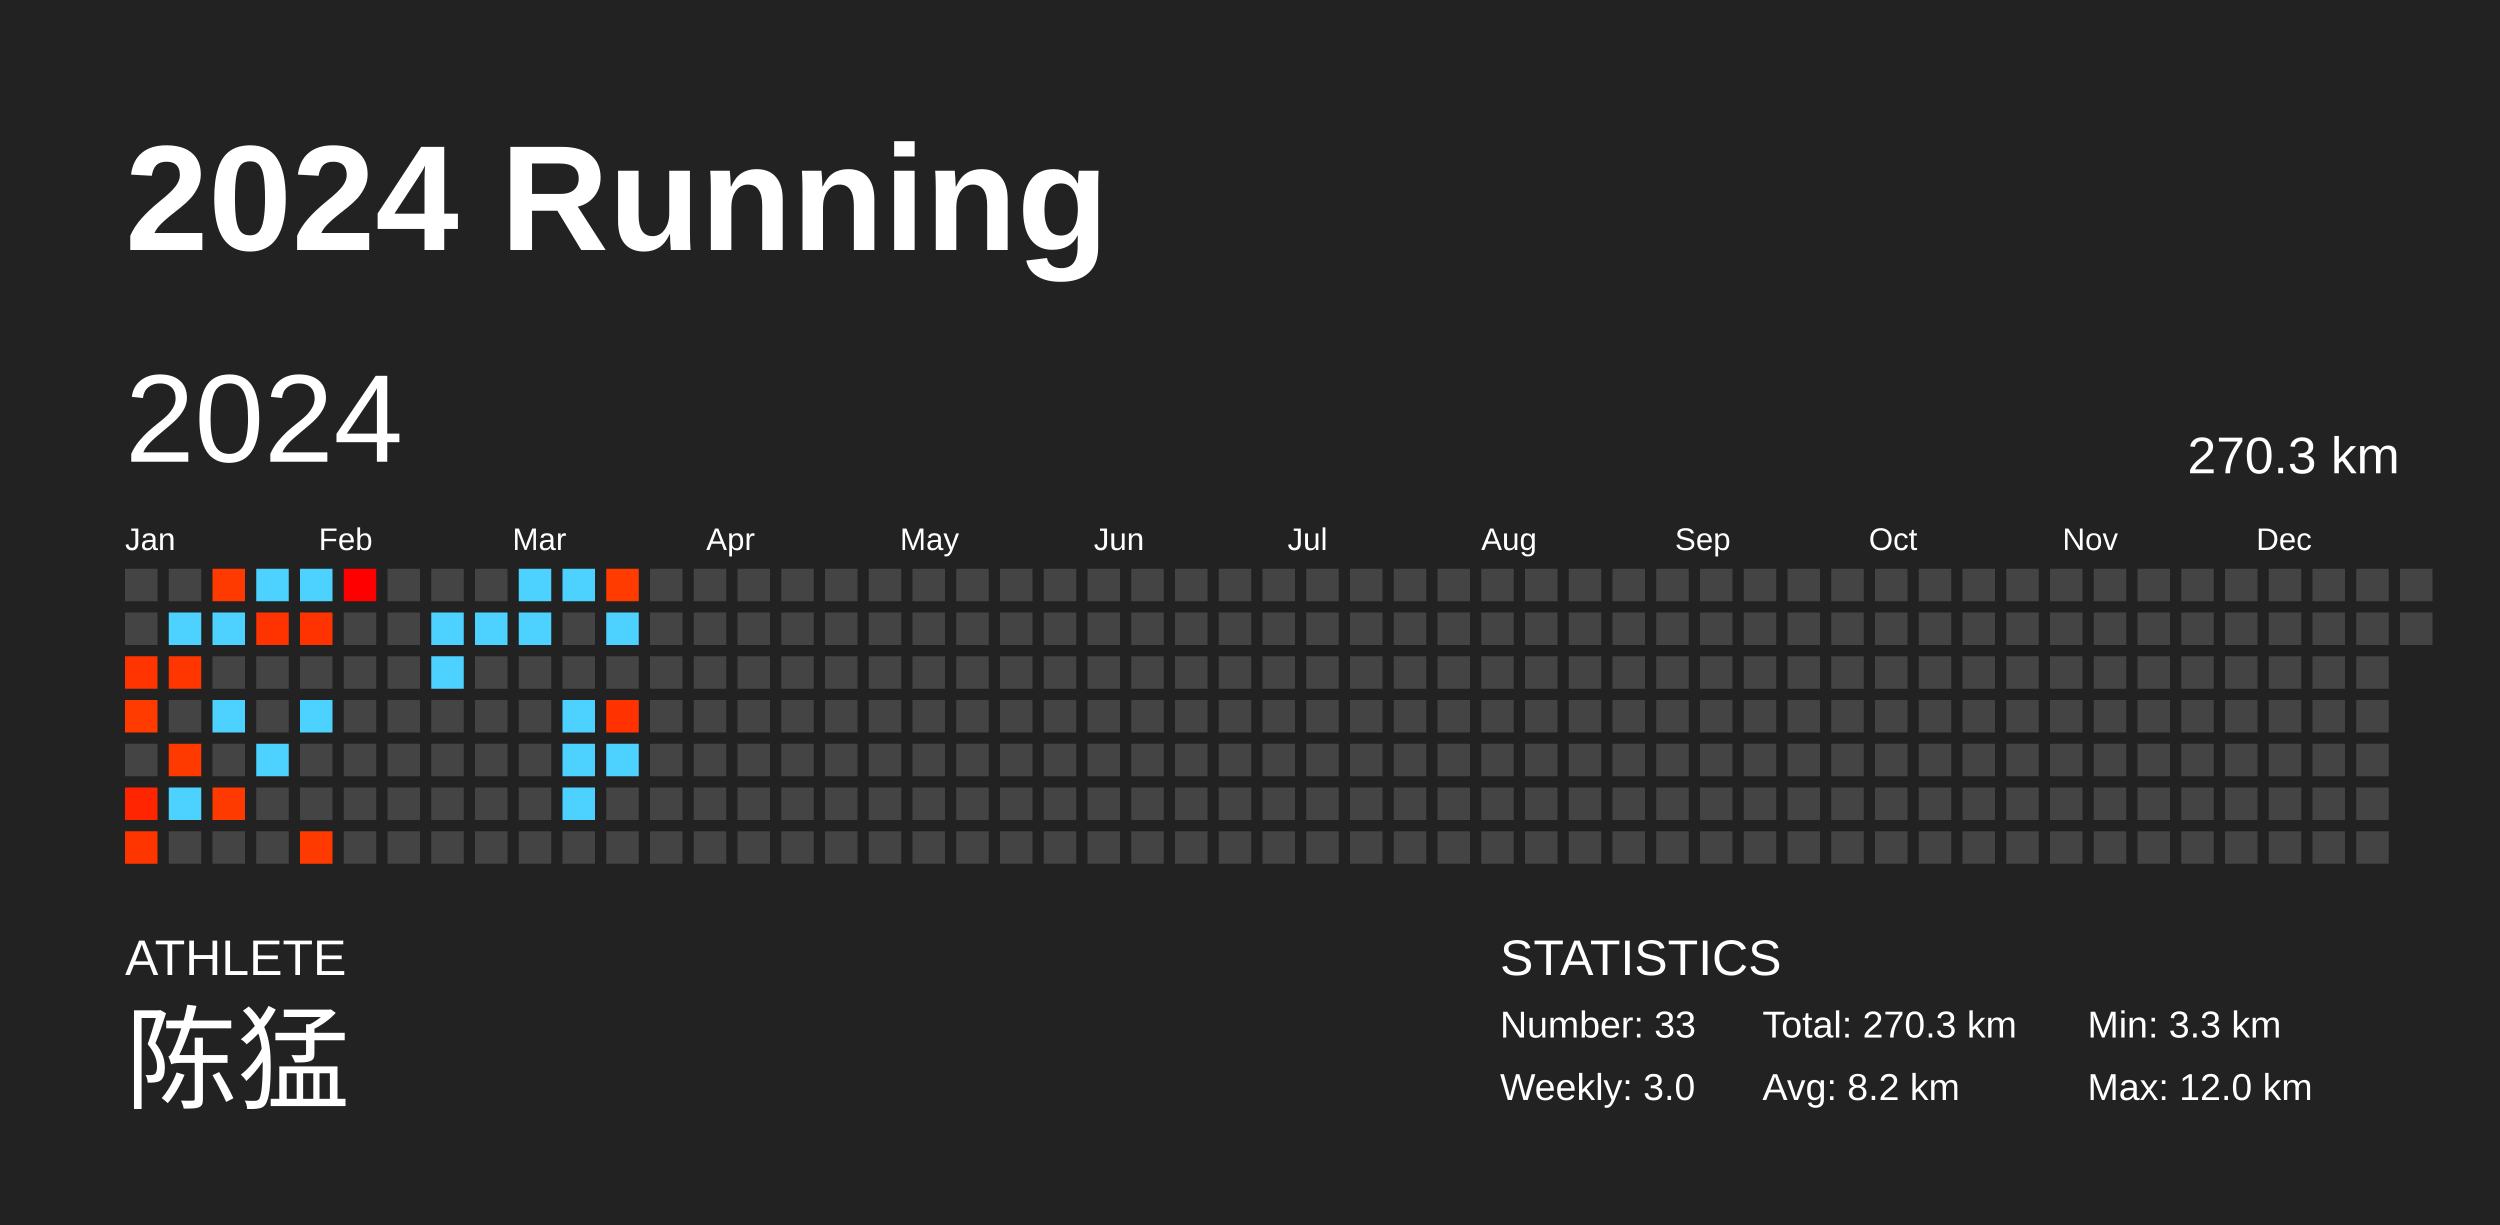
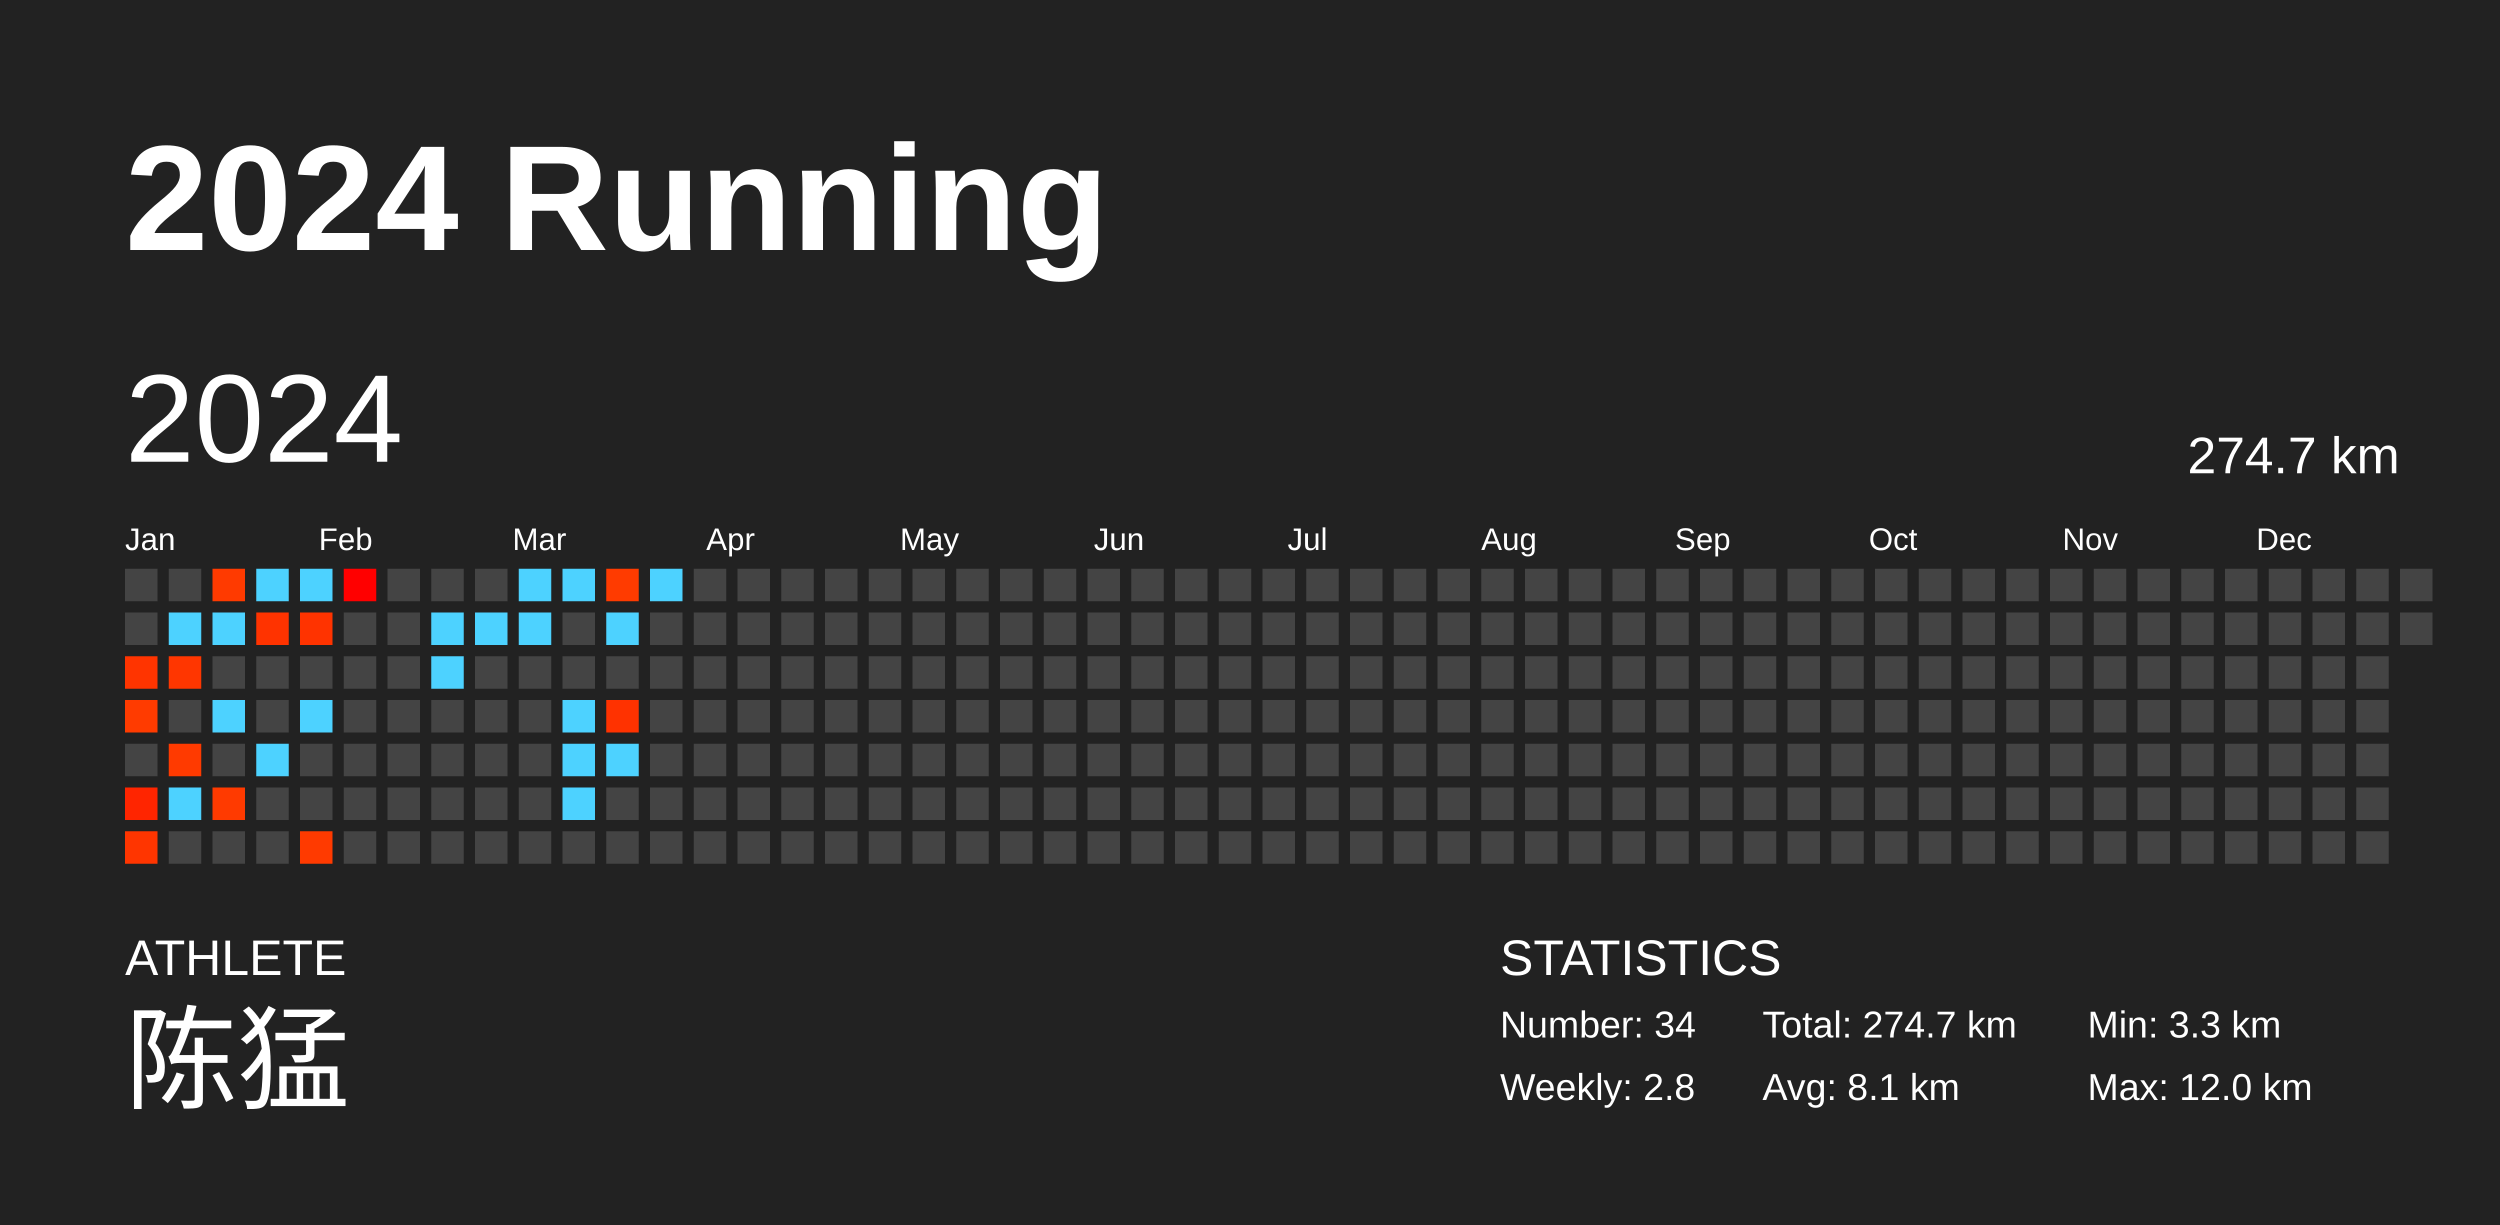
<svg xmlns="http://www.w3.org/2000/svg" baseProfile="full" height="98mm" version="1.1" viewBox="0,0,200,98" width="200mm">
  <defs />
  <rect fill="#222222" height="98" width="200" x="0" y="0" />
  <text fill="#FFFFFF" style="font-size:12px; font-family:Arial; font-weight:bold;" x="10" y="20">2024 Running</text>
  <text fill="#FFFFFF" style="font-size:4px; font-family:Arial" x="10" y="78">ATHLETE</text>
  <text fill="#FFFFFF" style="font-size:9px; font-family:Arial" x="10" y="88">陈猛</text>
  <text fill="#FFFFFF" style="font-size:4px; font-family:Arial" x="120" y="78">STATISTICS</text>
-   <text fill="#FFFFFF" style="font-size:3px; font-family:Arial" x="120" y="83">Number: 33</text>
-   <text fill="#FFFFFF" style="font-size:3px; font-family:Arial" x="120" y="88">Weekly: 3.0</text>
-   <text fill="#FFFFFF" style="font-size:3px; font-family:Arial" x="141" y="83">Total: 270.3 km</text>
-   <text fill="#FFFFFF" style="font-size:3px; font-family:Arial" x="141" y="88">Avg: 8.2 km</text>
+   <text fill="#FFFFFF" style="font-size:3px; font-family:Arial" x="120" y="83">Number: 34</text>
+   <text fill="#FFFFFF" style="font-size:3px; font-family:Arial" x="120" y="88">Weekly: 2.8</text>
+   <text fill="#FFFFFF" style="font-size:3px; font-family:Arial" x="141" y="83">Total: 274.7 km</text>
+   <text fill="#FFFFFF" style="font-size:3px; font-family:Arial" x="141" y="88">Avg: 8.1 km</text>
  <text fill="#FFFFFF" style="font-size:3px; font-family:Arial" x="167" y="83">Min: 3.3 km</text>
  <text fill="#FFFFFF" style="font-size:3px; font-family:Arial" x="167" y="88">Max: 12.0 km</text>
  <text dominant-baseline="hanging" fill="#FFFFFF" style="font-size:10.0px; font-family:Arial;" x="10" y="30">2024</text>
-   <text dominant-baseline="hanging" fill="#FFFFFF" style="font-size:4.125px; font-family:Arial;" x="175" y="35">270.3 km</text>
+   <text dominant-baseline="hanging" fill="#FFFFFF" style="font-size:4.125px; font-family:Arial;" x="175" y="35">274.7 km</text>
  <text fill="#FFFFFF" style="font-size:2.5px; font-family:Arial" x="10.0" y="44">Jan</text>
  <text fill="#FFFFFF" style="font-size:2.5px; font-family:Arial" x="25.5" y="44">Feb</text>
  <text fill="#FFFFFF" style="font-size:2.5px; font-family:Arial" x="41.0" y="44">Mar</text>
  <text fill="#FFFFFF" style="font-size:2.5px; font-family:Arial" x="56.5" y="44">Apr</text>
  <text fill="#FFFFFF" style="font-size:2.5px; font-family:Arial" x="72.0" y="44">May</text>
  <text fill="#FFFFFF" style="font-size:2.5px; font-family:Arial" x="87.5" y="44">Jun</text>
  <text fill="#FFFFFF" style="font-size:2.5px; font-family:Arial" x="103.0" y="44">Jul</text>
  <text fill="#FFFFFF" style="font-size:2.5px; font-family:Arial" x="118.5" y="44">Aug</text>
  <text fill="#FFFFFF" style="font-size:2.5px; font-family:Arial" x="134.0" y="44">Sep</text>
  <text fill="#FFFFFF" style="font-size:2.5px; font-family:Arial" x="149.5" y="44">Oct</text>
  <text fill="#FFFFFF" style="font-size:2.5px; font-family:Arial" x="165.0" y="44">Nov</text>
  <text fill="#FFFFFF" style="font-size:2.5px; font-family:Arial" x="180.5" y="44">Dec</text>
  <rect fill="#444444" height="2.6" width="2.6" x="10.0" y="45.5" />
  <rect fill="#444444" height="2.6" width="2.6" x="10.0" y="49.0" />
  <rect fill="#ff3400" height="2.6" width="2.6" x="10.0" y="52.5" />
  <rect fill="#ff3b00" height="2.6" width="2.6" x="10.0" y="56.0" />
  <rect fill="#444444" height="2.6" width="2.6" x="10.0" y="59.5" />
  <rect fill="#ff2500" height="2.6" width="2.6" x="10.0" y="63.0" />
  <rect fill="#ff3500" height="2.6" width="2.6" x="10.0" y="66.5" />
  <rect fill="#444444" height="2.6" width="2.6" x="13.5" y="45.5" />
  <rect fill="#4dd2ff" height="2.6" width="2.6" x="13.5" y="49.0" />
  <rect fill="#ff3600" height="2.6" width="2.6" x="13.5" y="52.5" />
  <rect fill="#444444" height="2.6" width="2.6" x="13.5" y="56.0" />
  <rect fill="#ff3a00" height="2.6" width="2.6" x="13.5" y="59.5" />
  <rect fill="#4dd2ff" height="2.6" width="2.6" x="13.5" y="63.0" />
  <rect fill="#444444" height="2.6" width="2.6" x="13.5" y="66.5" />
  <rect fill="#ff3a00" height="2.6" width="2.6" x="17.0" y="45.5" />
  <rect fill="#4dd2ff" height="2.6" width="2.6" x="17.0" y="49.0" />
  <rect fill="#444444" height="2.6" width="2.6" x="17.0" y="52.5" />
  <rect fill="#4dd2ff" height="2.6" width="2.6" x="17.0" y="56.0" />
  <rect fill="#444444" height="2.6" width="2.6" x="17.0" y="59.5" />
  <rect fill="#ff3a00" height="2.6" width="2.6" x="17.0" y="63.0" />
  <rect fill="#444444" height="2.6" width="2.6" x="17.0" y="66.5" />
  <rect fill="#4dd2ff" height="2.6" width="2.6" x="20.5" y="45.5" />
  <rect fill="#ff3300" height="2.6" width="2.6" x="20.5" y="49.0" />
  <rect fill="#444444" height="2.6" width="2.6" x="20.5" y="52.5" />
  <rect fill="#444444" height="2.6" width="2.6" x="20.5" y="56.0" />
  <rect fill="#4dd2ff" height="2.6" width="2.6" x="20.5" y="59.5" />
  <rect fill="#444444" height="2.6" width="2.6" x="20.5" y="63.0" />
  <rect fill="#444444" height="2.6" width="2.6" x="20.5" y="66.5" />
  <rect fill="#4dd2ff" height="2.6" width="2.6" x="24.0" y="45.5" />
  <rect fill="#ff3300" height="2.6" width="2.6" x="24.0" y="49.0" />
  <rect fill="#444444" height="2.6" width="2.6" x="24.0" y="52.5" />
  <rect fill="#4dd2ff" height="2.6" width="2.6" x="24.0" y="56.0" />
  <rect fill="#444444" height="2.6" width="2.6" x="24.0" y="59.5" />
  <rect fill="#444444" height="2.6" width="2.6" x="24.0" y="63.0" />
  <rect fill="#ff3a00" height="2.6" width="2.6" x="24.0" y="66.5" />
  <rect fill="#ff0000" height="2.6" width="2.6" x="27.5" y="45.5" />
  <rect fill="#444444" height="2.6" width="2.6" x="27.5" y="49.0" />
  <rect fill="#444444" height="2.6" width="2.6" x="27.5" y="52.5" />
  <rect fill="#444444" height="2.6" width="2.6" x="27.5" y="56.0" />
  <rect fill="#444444" height="2.6" width="2.6" x="27.5" y="59.5" />
  <rect fill="#444444" height="2.6" width="2.6" x="27.5" y="63.0" />
  <rect fill="#444444" height="2.6" width="2.6" x="27.5" y="66.5" />
  <rect fill="#444444" height="2.6" width="2.6" x="31.0" y="45.5" />
  <rect fill="#444444" height="2.6" width="2.6" x="31.0" y="49.0" />
  <rect fill="#444444" height="2.6" width="2.6" x="31.0" y="52.5" />
  <rect fill="#444444" height="2.6" width="2.6" x="31.0" y="56.0" />
  <rect fill="#444444" height="2.6" width="2.6" x="31.0" y="59.5" />
  <rect fill="#444444" height="2.6" width="2.6" x="31.0" y="63.0" />
  <rect fill="#444444" height="2.6" width="2.6" x="31.0" y="66.5" />
  <rect fill="#444444" height="2.6" width="2.6" x="34.5" y="45.5" />
  <rect fill="#4dd2ff" height="2.6" width="2.6" x="34.5" y="49.0" />
  <rect fill="#4dd2ff" height="2.6" width="2.6" x="34.5" y="52.5" />
  <rect fill="#444444" height="2.6" width="2.6" x="34.5" y="56.0" />
  <rect fill="#444444" height="2.6" width="2.6" x="34.5" y="59.5" />
  <rect fill="#444444" height="2.6" width="2.6" x="34.5" y="63.0" />
  <rect fill="#444444" height="2.6" width="2.6" x="34.5" y="66.5" />
  <rect fill="#444444" height="2.6" width="2.6" x="38.0" y="45.5" />
  <rect fill="#4dd2ff" height="2.6" width="2.6" x="38.0" y="49.0" />
  <rect fill="#444444" height="2.6" width="2.6" x="38.0" y="52.5" />
  <rect fill="#444444" height="2.6" width="2.6" x="38.0" y="56.0" />
  <rect fill="#444444" height="2.6" width="2.6" x="38.0" y="59.5" />
  <rect fill="#444444" height="2.6" width="2.6" x="38.0" y="63.0" />
  <rect fill="#444444" height="2.6" width="2.6" x="38.0" y="66.5" />
  <rect fill="#4dd2ff" height="2.6" width="2.6" x="41.5" y="45.5" />
  <rect fill="#4dd2ff" height="2.6" width="2.6" x="41.5" y="49.0" />
  <rect fill="#444444" height="2.6" width="2.6" x="41.5" y="52.5" />
  <rect fill="#444444" height="2.6" width="2.6" x="41.5" y="56.0" />
  <rect fill="#444444" height="2.6" width="2.6" x="41.5" y="59.5" />
  <rect fill="#444444" height="2.6" width="2.6" x="41.5" y="63.0" />
  <rect fill="#444444" height="2.6" width="2.6" x="41.5" y="66.5" />
  <rect fill="#4dd2ff" height="2.6" width="2.6" x="45.0" y="45.5" />
  <rect fill="#444444" height="2.6" width="2.6" x="45.0" y="49.0" />
  <rect fill="#444444" height="2.6" width="2.6" x="45.0" y="52.5" />
  <rect fill="#4dd2ff" height="2.6" width="2.6" x="45.0" y="56.0" />
  <rect fill="#4dd2ff" height="2.6" width="2.6" x="45.0" y="59.5" />
  <rect fill="#4dd2ff" height="2.6" width="2.6" x="45.0" y="63.0" />
  <rect fill="#444444" height="2.6" width="2.6" x="45.0" y="66.5" />
  <rect fill="#ff3b00" height="2.6" width="2.6" x="48.5" y="45.5" />
  <rect fill="#4dd2ff" height="2.6" width="2.6" x="48.5" y="49.0" />
  <rect fill="#444444" height="2.6" width="2.6" x="48.5" y="52.5" />
  <rect fill="#ff3200" height="2.6" width="2.6" x="48.5" y="56.0" />
  <rect fill="#4dd2ff" height="2.6" width="2.6" x="48.5" y="59.5" />
  <rect fill="#444444" height="2.6" width="2.6" x="48.5" y="63.0" />
  <rect fill="#444444" height="2.6" width="2.6" x="48.5" y="66.5" />
-   <rect fill="#444444" height="2.6" width="2.6" x="52.0" y="45.5" />
+   <rect fill="#4dd2ff" height="2.6" width="2.6" x="52.0" y="45.5" />
  <rect fill="#444444" height="2.6" width="2.6" x="52.0" y="49.0" />
  <rect fill="#444444" height="2.6" width="2.6" x="52.0" y="52.5" />
  <rect fill="#444444" height="2.6" width="2.6" x="52.0" y="56.0" />
  <rect fill="#444444" height="2.6" width="2.6" x="52.0" y="59.5" />
  <rect fill="#444444" height="2.6" width="2.6" x="52.0" y="63.0" />
  <rect fill="#444444" height="2.6" width="2.6" x="52.0" y="66.5" />
  <rect fill="#444444" height="2.6" width="2.6" x="55.5" y="45.5" />
  <rect fill="#444444" height="2.6" width="2.6" x="55.5" y="49.0" />
  <rect fill="#444444" height="2.6" width="2.6" x="55.5" y="52.5" />
  <rect fill="#444444" height="2.6" width="2.6" x="55.5" y="56.0" />
  <rect fill="#444444" height="2.6" width="2.6" x="55.5" y="59.5" />
  <rect fill="#444444" height="2.6" width="2.6" x="55.5" y="63.0" />
  <rect fill="#444444" height="2.6" width="2.6" x="55.5" y="66.5" />
  <rect fill="#444444" height="2.6" width="2.6" x="59.0" y="45.5" />
  <rect fill="#444444" height="2.6" width="2.6" x="59.0" y="49.0" />
  <rect fill="#444444" height="2.6" width="2.6" x="59.0" y="52.5" />
  <rect fill="#444444" height="2.6" width="2.6" x="59.0" y="56.0" />
  <rect fill="#444444" height="2.6" width="2.6" x="59.0" y="59.5" />
  <rect fill="#444444" height="2.6" width="2.6" x="59.0" y="63.0" />
  <rect fill="#444444" height="2.6" width="2.6" x="59.0" y="66.5" />
  <rect fill="#444444" height="2.6" width="2.6" x="62.5" y="45.5" />
  <rect fill="#444444" height="2.6" width="2.6" x="62.5" y="49.0" />
  <rect fill="#444444" height="2.6" width="2.6" x="62.5" y="52.5" />
  <rect fill="#444444" height="2.6" width="2.6" x="62.5" y="56.0" />
  <rect fill="#444444" height="2.6" width="2.6" x="62.5" y="59.5" />
  <rect fill="#444444" height="2.6" width="2.6" x="62.5" y="63.0" />
  <rect fill="#444444" height="2.6" width="2.6" x="62.5" y="66.5" />
  <rect fill="#444444" height="2.6" width="2.6" x="66.0" y="45.5" />
  <rect fill="#444444" height="2.6" width="2.6" x="66.0" y="49.0" />
  <rect fill="#444444" height="2.6" width="2.6" x="66.0" y="52.5" />
  <rect fill="#444444" height="2.6" width="2.6" x="66.0" y="56.0" />
  <rect fill="#444444" height="2.6" width="2.6" x="66.0" y="59.5" />
  <rect fill="#444444" height="2.6" width="2.6" x="66.0" y="63.0" />
  <rect fill="#444444" height="2.6" width="2.6" x="66.0" y="66.5" />
  <rect fill="#444444" height="2.6" width="2.6" x="69.5" y="45.5" />
  <rect fill="#444444" height="2.6" width="2.6" x="69.5" y="49.0" />
  <rect fill="#444444" height="2.6" width="2.6" x="69.5" y="52.5" />
  <rect fill="#444444" height="2.6" width="2.6" x="69.5" y="56.0" />
  <rect fill="#444444" height="2.6" width="2.6" x="69.5" y="59.5" />
  <rect fill="#444444" height="2.6" width="2.6" x="69.5" y="63.0" />
  <rect fill="#444444" height="2.6" width="2.6" x="69.5" y="66.5" />
  <rect fill="#444444" height="2.6" width="2.6" x="73.0" y="45.5" />
  <rect fill="#444444" height="2.6" width="2.6" x="73.0" y="49.0" />
  <rect fill="#444444" height="2.6" width="2.6" x="73.0" y="52.5" />
  <rect fill="#444444" height="2.6" width="2.6" x="73.0" y="56.0" />
  <rect fill="#444444" height="2.6" width="2.6" x="73.0" y="59.5" />
  <rect fill="#444444" height="2.6" width="2.6" x="73.0" y="63.0" />
  <rect fill="#444444" height="2.6" width="2.6" x="73.0" y="66.5" />
  <rect fill="#444444" height="2.6" width="2.6" x="76.5" y="45.5" />
  <rect fill="#444444" height="2.6" width="2.6" x="76.5" y="49.0" />
  <rect fill="#444444" height="2.6" width="2.6" x="76.5" y="52.5" />
  <rect fill="#444444" height="2.6" width="2.6" x="76.5" y="56.0" />
  <rect fill="#444444" height="2.6" width="2.6" x="76.5" y="59.5" />
  <rect fill="#444444" height="2.6" width="2.6" x="76.5" y="63.0" />
  <rect fill="#444444" height="2.6" width="2.6" x="76.5" y="66.5" />
  <rect fill="#444444" height="2.6" width="2.6" x="80.0" y="45.5" />
  <rect fill="#444444" height="2.6" width="2.6" x="80.0" y="49.0" />
  <rect fill="#444444" height="2.6" width="2.6" x="80.0" y="52.5" />
  <rect fill="#444444" height="2.6" width="2.6" x="80.0" y="56.0" />
  <rect fill="#444444" height="2.6" width="2.6" x="80.0" y="59.5" />
  <rect fill="#444444" height="2.6" width="2.6" x="80.0" y="63.0" />
  <rect fill="#444444" height="2.6" width="2.6" x="80.0" y="66.5" />
  <rect fill="#444444" height="2.6" width="2.6" x="83.5" y="45.5" />
  <rect fill="#444444" height="2.6" width="2.6" x="83.5" y="49.0" />
  <rect fill="#444444" height="2.6" width="2.6" x="83.5" y="52.5" />
  <rect fill="#444444" height="2.6" width="2.6" x="83.5" y="56.0" />
  <rect fill="#444444" height="2.6" width="2.6" x="83.5" y="59.5" />
  <rect fill="#444444" height="2.6" width="2.6" x="83.5" y="63.0" />
  <rect fill="#444444" height="2.6" width="2.6" x="83.5" y="66.5" />
  <rect fill="#444444" height="2.6" width="2.6" x="87.0" y="45.5" />
  <rect fill="#444444" height="2.6" width="2.6" x="87.0" y="49.0" />
  <rect fill="#444444" height="2.6" width="2.6" x="87.0" y="52.5" />
  <rect fill="#444444" height="2.6" width="2.6" x="87.0" y="56.0" />
  <rect fill="#444444" height="2.6" width="2.6" x="87.0" y="59.5" />
  <rect fill="#444444" height="2.6" width="2.6" x="87.0" y="63.0" />
  <rect fill="#444444" height="2.6" width="2.6" x="87.0" y="66.5" />
  <rect fill="#444444" height="2.6" width="2.6" x="90.5" y="45.5" />
  <rect fill="#444444" height="2.6" width="2.6" x="90.5" y="49.0" />
  <rect fill="#444444" height="2.6" width="2.6" x="90.5" y="52.5" />
  <rect fill="#444444" height="2.6" width="2.6" x="90.5" y="56.0" />
  <rect fill="#444444" height="2.6" width="2.6" x="90.5" y="59.5" />
  <rect fill="#444444" height="2.6" width="2.6" x="90.5" y="63.0" />
  <rect fill="#444444" height="2.6" width="2.6" x="90.5" y="66.5" />
  <rect fill="#444444" height="2.6" width="2.6" x="94.0" y="45.5" />
  <rect fill="#444444" height="2.6" width="2.6" x="94.0" y="49.0" />
  <rect fill="#444444" height="2.6" width="2.6" x="94.0" y="52.5" />
  <rect fill="#444444" height="2.6" width="2.6" x="94.0" y="56.0" />
  <rect fill="#444444" height="2.6" width="2.6" x="94.0" y="59.5" />
  <rect fill="#444444" height="2.6" width="2.6" x="94.0" y="63.0" />
  <rect fill="#444444" height="2.6" width="2.6" x="94.0" y="66.5" />
  <rect fill="#444444" height="2.6" width="2.6" x="97.5" y="45.5" />
  <rect fill="#444444" height="2.6" width="2.6" x="97.5" y="49.0" />
  <rect fill="#444444" height="2.6" width="2.6" x="97.5" y="52.5" />
  <rect fill="#444444" height="2.6" width="2.6" x="97.5" y="56.0" />
  <rect fill="#444444" height="2.6" width="2.6" x="97.5" y="59.5" />
  <rect fill="#444444" height="2.6" width="2.6" x="97.5" y="63.0" />
  <rect fill="#444444" height="2.6" width="2.6" x="97.5" y="66.5" />
  <rect fill="#444444" height="2.6" width="2.6" x="101.0" y="45.5" />
  <rect fill="#444444" height="2.6" width="2.6" x="101.0" y="49.0" />
  <rect fill="#444444" height="2.6" width="2.6" x="101.0" y="52.5" />
  <rect fill="#444444" height="2.6" width="2.6" x="101.0" y="56.0" />
  <rect fill="#444444" height="2.6" width="2.6" x="101.0" y="59.5" />
  <rect fill="#444444" height="2.6" width="2.6" x="101.0" y="63.0" />
  <rect fill="#444444" height="2.6" width="2.6" x="101.0" y="66.5" />
  <rect fill="#444444" height="2.6" width="2.6" x="104.5" y="45.5" />
  <rect fill="#444444" height="2.6" width="2.6" x="104.5" y="49.0" />
  <rect fill="#444444" height="2.6" width="2.6" x="104.5" y="52.5" />
  <rect fill="#444444" height="2.6" width="2.6" x="104.5" y="56.0" />
  <rect fill="#444444" height="2.6" width="2.6" x="104.5" y="59.5" />
  <rect fill="#444444" height="2.6" width="2.6" x="104.5" y="63.0" />
  <rect fill="#444444" height="2.6" width="2.6" x="104.5" y="66.5" />
  <rect fill="#444444" height="2.6" width="2.6" x="108.0" y="45.5" />
  <rect fill="#444444" height="2.6" width="2.6" x="108.0" y="49.0" />
  <rect fill="#444444" height="2.6" width="2.6" x="108.0" y="52.5" />
  <rect fill="#444444" height="2.6" width="2.6" x="108.0" y="56.0" />
  <rect fill="#444444" height="2.6" width="2.6" x="108.0" y="59.5" />
  <rect fill="#444444" height="2.6" width="2.6" x="108.0" y="63.0" />
  <rect fill="#444444" height="2.6" width="2.6" x="108.0" y="66.5" />
  <rect fill="#444444" height="2.6" width="2.6" x="111.5" y="45.5" />
  <rect fill="#444444" height="2.6" width="2.6" x="111.5" y="49.0" />
  <rect fill="#444444" height="2.6" width="2.6" x="111.5" y="52.5" />
  <rect fill="#444444" height="2.6" width="2.6" x="111.5" y="56.0" />
  <rect fill="#444444" height="2.6" width="2.6" x="111.5" y="59.5" />
  <rect fill="#444444" height="2.6" width="2.6" x="111.5" y="63.0" />
  <rect fill="#444444" height="2.6" width="2.6" x="111.5" y="66.5" />
  <rect fill="#444444" height="2.6" width="2.6" x="115.0" y="45.5" />
  <rect fill="#444444" height="2.6" width="2.6" x="115.0" y="49.0" />
  <rect fill="#444444" height="2.6" width="2.6" x="115.0" y="52.5" />
  <rect fill="#444444" height="2.6" width="2.6" x="115.0" y="56.0" />
  <rect fill="#444444" height="2.6" width="2.6" x="115.0" y="59.5" />
  <rect fill="#444444" height="2.6" width="2.6" x="115.0" y="63.0" />
  <rect fill="#444444" height="2.6" width="2.6" x="115.0" y="66.5" />
  <rect fill="#444444" height="2.6" width="2.6" x="118.5" y="45.5" />
  <rect fill="#444444" height="2.6" width="2.6" x="118.5" y="49.0" />
  <rect fill="#444444" height="2.6" width="2.6" x="118.5" y="52.5" />
  <rect fill="#444444" height="2.6" width="2.6" x="118.5" y="56.0" />
  <rect fill="#444444" height="2.6" width="2.6" x="118.5" y="59.5" />
  <rect fill="#444444" height="2.6" width="2.6" x="118.5" y="63.0" />
  <rect fill="#444444" height="2.6" width="2.6" x="118.5" y="66.5" />
  <rect fill="#444444" height="2.6" width="2.6" x="122.0" y="45.5" />
  <rect fill="#444444" height="2.6" width="2.6" x="122.0" y="49.0" />
  <rect fill="#444444" height="2.6" width="2.6" x="122.0" y="52.5" />
  <rect fill="#444444" height="2.6" width="2.6" x="122.0" y="56.0" />
  <rect fill="#444444" height="2.6" width="2.6" x="122.0" y="59.5" />
  <rect fill="#444444" height="2.6" width="2.6" x="122.0" y="63.0" />
  <rect fill="#444444" height="2.6" width="2.6" x="122.0" y="66.5" />
  <rect fill="#444444" height="2.6" width="2.6" x="125.5" y="45.5" />
  <rect fill="#444444" height="2.6" width="2.6" x="125.5" y="49.0" />
  <rect fill="#444444" height="2.6" width="2.6" x="125.5" y="52.5" />
  <rect fill="#444444" height="2.6" width="2.6" x="125.5" y="56.0" />
  <rect fill="#444444" height="2.6" width="2.6" x="125.5" y="59.5" />
  <rect fill="#444444" height="2.6" width="2.6" x="125.5" y="63.0" />
  <rect fill="#444444" height="2.6" width="2.6" x="125.5" y="66.5" />
  <rect fill="#444444" height="2.6" width="2.6" x="129.0" y="45.5" />
  <rect fill="#444444" height="2.6" width="2.6" x="129.0" y="49.0" />
  <rect fill="#444444" height="2.6" width="2.6" x="129.0" y="52.5" />
  <rect fill="#444444" height="2.6" width="2.6" x="129.0" y="56.0" />
  <rect fill="#444444" height="2.6" width="2.6" x="129.0" y="59.5" />
  <rect fill="#444444" height="2.6" width="2.6" x="129.0" y="63.0" />
  <rect fill="#444444" height="2.6" width="2.6" x="129.0" y="66.5" />
  <rect fill="#444444" height="2.6" width="2.6" x="132.5" y="45.5" />
  <rect fill="#444444" height="2.6" width="2.6" x="132.5" y="49.0" />
  <rect fill="#444444" height="2.6" width="2.6" x="132.5" y="52.5" />
  <rect fill="#444444" height="2.6" width="2.6" x="132.5" y="56.0" />
  <rect fill="#444444" height="2.6" width="2.6" x="132.5" y="59.5" />
  <rect fill="#444444" height="2.6" width="2.6" x="132.5" y="63.0" />
  <rect fill="#444444" height="2.6" width="2.6" x="132.5" y="66.5" />
  <rect fill="#444444" height="2.6" width="2.6" x="136.0" y="45.5" />
  <rect fill="#444444" height="2.6" width="2.6" x="136.0" y="49.0" />
  <rect fill="#444444" height="2.6" width="2.6" x="136.0" y="52.5" />
  <rect fill="#444444" height="2.6" width="2.6" x="136.0" y="56.0" />
  <rect fill="#444444" height="2.6" width="2.6" x="136.0" y="59.5" />
  <rect fill="#444444" height="2.6" width="2.6" x="136.0" y="63.0" />
  <rect fill="#444444" height="2.6" width="2.6" x="136.0" y="66.5" />
  <rect fill="#444444" height="2.6" width="2.6" x="139.5" y="45.5" />
  <rect fill="#444444" height="2.6" width="2.6" x="139.5" y="49.0" />
  <rect fill="#444444" height="2.6" width="2.6" x="139.5" y="52.5" />
  <rect fill="#444444" height="2.6" width="2.6" x="139.5" y="56.0" />
  <rect fill="#444444" height="2.6" width="2.6" x="139.5" y="59.5" />
  <rect fill="#444444" height="2.6" width="2.6" x="139.5" y="63.0" />
  <rect fill="#444444" height="2.6" width="2.6" x="139.5" y="66.5" />
  <rect fill="#444444" height="2.6" width="2.6" x="143.0" y="45.5" />
  <rect fill="#444444" height="2.6" width="2.6" x="143.0" y="49.0" />
  <rect fill="#444444" height="2.6" width="2.6" x="143.0" y="52.5" />
  <rect fill="#444444" height="2.6" width="2.6" x="143.0" y="56.0" />
  <rect fill="#444444" height="2.6" width="2.6" x="143.0" y="59.5" />
  <rect fill="#444444" height="2.6" width="2.6" x="143.0" y="63.0" />
  <rect fill="#444444" height="2.6" width="2.6" x="143.0" y="66.5" />
  <rect fill="#444444" height="2.6" width="2.6" x="146.5" y="45.5" />
  <rect fill="#444444" height="2.6" width="2.6" x="146.5" y="49.0" />
  <rect fill="#444444" height="2.6" width="2.6" x="146.5" y="52.5" />
  <rect fill="#444444" height="2.6" width="2.6" x="146.5" y="56.0" />
  <rect fill="#444444" height="2.6" width="2.6" x="146.5" y="59.5" />
  <rect fill="#444444" height="2.6" width="2.6" x="146.5" y="63.0" />
  <rect fill="#444444" height="2.6" width="2.6" x="146.5" y="66.5" />
  <rect fill="#444444" height="2.6" width="2.6" x="150.0" y="45.5" />
  <rect fill="#444444" height="2.6" width="2.6" x="150.0" y="49.0" />
  <rect fill="#444444" height="2.6" width="2.6" x="150.0" y="52.5" />
  <rect fill="#444444" height="2.6" width="2.6" x="150.0" y="56.0" />
  <rect fill="#444444" height="2.6" width="2.6" x="150.0" y="59.5" />
  <rect fill="#444444" height="2.6" width="2.6" x="150.0" y="63.0" />
  <rect fill="#444444" height="2.6" width="2.6" x="150.0" y="66.5" />
  <rect fill="#444444" height="2.6" width="2.6" x="153.5" y="45.5" />
  <rect fill="#444444" height="2.6" width="2.6" x="153.5" y="49.0" />
  <rect fill="#444444" height="2.6" width="2.6" x="153.5" y="52.5" />
  <rect fill="#444444" height="2.6" width="2.6" x="153.5" y="56.0" />
  <rect fill="#444444" height="2.6" width="2.6" x="153.5" y="59.5" />
  <rect fill="#444444" height="2.6" width="2.6" x="153.5" y="63.0" />
  <rect fill="#444444" height="2.6" width="2.6" x="153.5" y="66.5" />
  <rect fill="#444444" height="2.6" width="2.6" x="157.0" y="45.5" />
  <rect fill="#444444" height="2.6" width="2.6" x="157.0" y="49.0" />
  <rect fill="#444444" height="2.6" width="2.6" x="157.0" y="52.5" />
  <rect fill="#444444" height="2.6" width="2.6" x="157.0" y="56.0" />
  <rect fill="#444444" height="2.6" width="2.6" x="157.0" y="59.5" />
  <rect fill="#444444" height="2.6" width="2.6" x="157.0" y="63.0" />
  <rect fill="#444444" height="2.6" width="2.6" x="157.0" y="66.5" />
  <rect fill="#444444" height="2.6" width="2.6" x="160.5" y="45.5" />
  <rect fill="#444444" height="2.6" width="2.6" x="160.5" y="49.0" />
  <rect fill="#444444" height="2.6" width="2.6" x="160.5" y="52.5" />
  <rect fill="#444444" height="2.6" width="2.6" x="160.5" y="56.0" />
  <rect fill="#444444" height="2.6" width="2.6" x="160.5" y="59.5" />
  <rect fill="#444444" height="2.6" width="2.6" x="160.5" y="63.0" />
  <rect fill="#444444" height="2.6" width="2.6" x="160.5" y="66.5" />
  <rect fill="#444444" height="2.6" width="2.6" x="164.0" y="45.5" />
  <rect fill="#444444" height="2.6" width="2.6" x="164.0" y="49.0" />
  <rect fill="#444444" height="2.6" width="2.6" x="164.0" y="52.5" />
  <rect fill="#444444" height="2.6" width="2.6" x="164.0" y="56.0" />
  <rect fill="#444444" height="2.6" width="2.6" x="164.0" y="59.5" />
  <rect fill="#444444" height="2.6" width="2.6" x="164.0" y="63.0" />
  <rect fill="#444444" height="2.6" width="2.6" x="164.0" y="66.5" />
  <rect fill="#444444" height="2.6" width="2.6" x="167.5" y="45.5" />
  <rect fill="#444444" height="2.6" width="2.6" x="167.5" y="49.0" />
  <rect fill="#444444" height="2.6" width="2.6" x="167.5" y="52.5" />
  <rect fill="#444444" height="2.6" width="2.6" x="167.5" y="56.0" />
  <rect fill="#444444" height="2.6" width="2.6" x="167.5" y="59.5" />
  <rect fill="#444444" height="2.6" width="2.6" x="167.5" y="63.0" />
  <rect fill="#444444" height="2.6" width="2.6" x="167.5" y="66.5" />
  <rect fill="#444444" height="2.6" width="2.6" x="171.0" y="45.5" />
  <rect fill="#444444" height="2.6" width="2.6" x="171.0" y="49.0" />
  <rect fill="#444444" height="2.6" width="2.6" x="171.0" y="52.5" />
  <rect fill="#444444" height="2.6" width="2.6" x="171.0" y="56.0" />
  <rect fill="#444444" height="2.6" width="2.6" x="171.0" y="59.5" />
  <rect fill="#444444" height="2.6" width="2.6" x="171.0" y="63.0" />
  <rect fill="#444444" height="2.6" width="2.6" x="171.0" y="66.5" />
  <rect fill="#444444" height="2.6" width="2.6" x="174.5" y="45.5" />
  <rect fill="#444444" height="2.6" width="2.6" x="174.5" y="49.0" />
  <rect fill="#444444" height="2.6" width="2.6" x="174.5" y="52.5" />
  <rect fill="#444444" height="2.6" width="2.6" x="174.5" y="56.0" />
  <rect fill="#444444" height="2.6" width="2.6" x="174.5" y="59.5" />
  <rect fill="#444444" height="2.6" width="2.6" x="174.5" y="63.0" />
  <rect fill="#444444" height="2.6" width="2.6" x="174.5" y="66.5" />
  <rect fill="#444444" height="2.6" width="2.6" x="178.0" y="45.5" />
  <rect fill="#444444" height="2.6" width="2.6" x="178.0" y="49.0" />
  <rect fill="#444444" height="2.6" width="2.6" x="178.0" y="52.5" />
  <rect fill="#444444" height="2.6" width="2.6" x="178.0" y="56.0" />
  <rect fill="#444444" height="2.6" width="2.6" x="178.0" y="59.5" />
  <rect fill="#444444" height="2.6" width="2.6" x="178.0" y="63.0" />
  <rect fill="#444444" height="2.6" width="2.6" x="178.0" y="66.5" />
  <rect fill="#444444" height="2.6" width="2.6" x="181.5" y="45.5" />
  <rect fill="#444444" height="2.6" width="2.6" x="181.5" y="49.0" />
  <rect fill="#444444" height="2.6" width="2.6" x="181.5" y="52.5" />
  <rect fill="#444444" height="2.6" width="2.6" x="181.5" y="56.0" />
  <rect fill="#444444" height="2.6" width="2.6" x="181.5" y="59.5" />
  <rect fill="#444444" height="2.6" width="2.6" x="181.5" y="63.0" />
  <rect fill="#444444" height="2.6" width="2.6" x="181.5" y="66.5" />
  <rect fill="#444444" height="2.6" width="2.6" x="185.0" y="45.5" />
  <rect fill="#444444" height="2.6" width="2.6" x="185.0" y="49.0" />
  <rect fill="#444444" height="2.6" width="2.6" x="185.0" y="52.5" />
  <rect fill="#444444" height="2.6" width="2.6" x="185.0" y="56.0" />
  <rect fill="#444444" height="2.6" width="2.6" x="185.0" y="59.5" />
  <rect fill="#444444" height="2.6" width="2.6" x="185.0" y="63.0" />
  <rect fill="#444444" height="2.6" width="2.6" x="185.0" y="66.5" />
  <rect fill="#444444" height="2.6" width="2.6" x="188.5" y="45.5" />
  <rect fill="#444444" height="2.6" width="2.6" x="188.5" y="49.0" />
  <rect fill="#444444" height="2.6" width="2.6" x="188.5" y="52.5" />
  <rect fill="#444444" height="2.6" width="2.6" x="188.5" y="56.0" />
  <rect fill="#444444" height="2.6" width="2.6" x="188.5" y="59.5" />
  <rect fill="#444444" height="2.6" width="2.6" x="188.5" y="63.0" />
  <rect fill="#444444" height="2.6" width="2.6" x="188.5" y="66.5" />
  <rect fill="#444444" height="2.6" width="2.6" x="192.0" y="45.5" />
  <rect fill="#444444" height="2.6" width="2.6" x="192.0" y="49.0" />
</svg>
